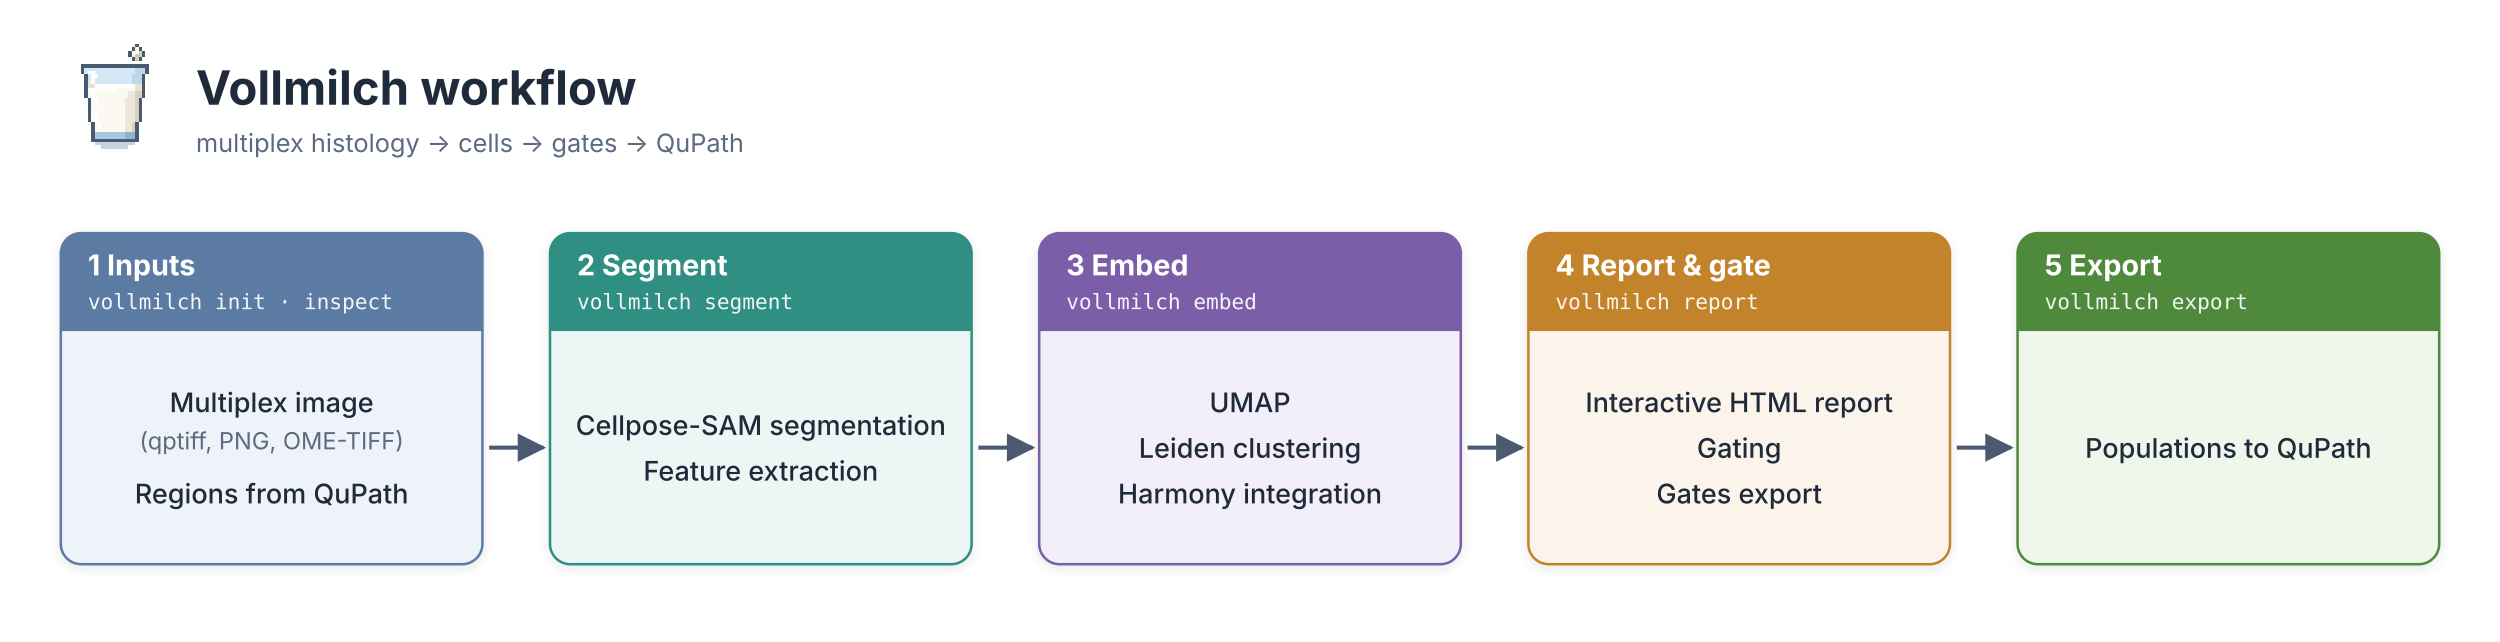
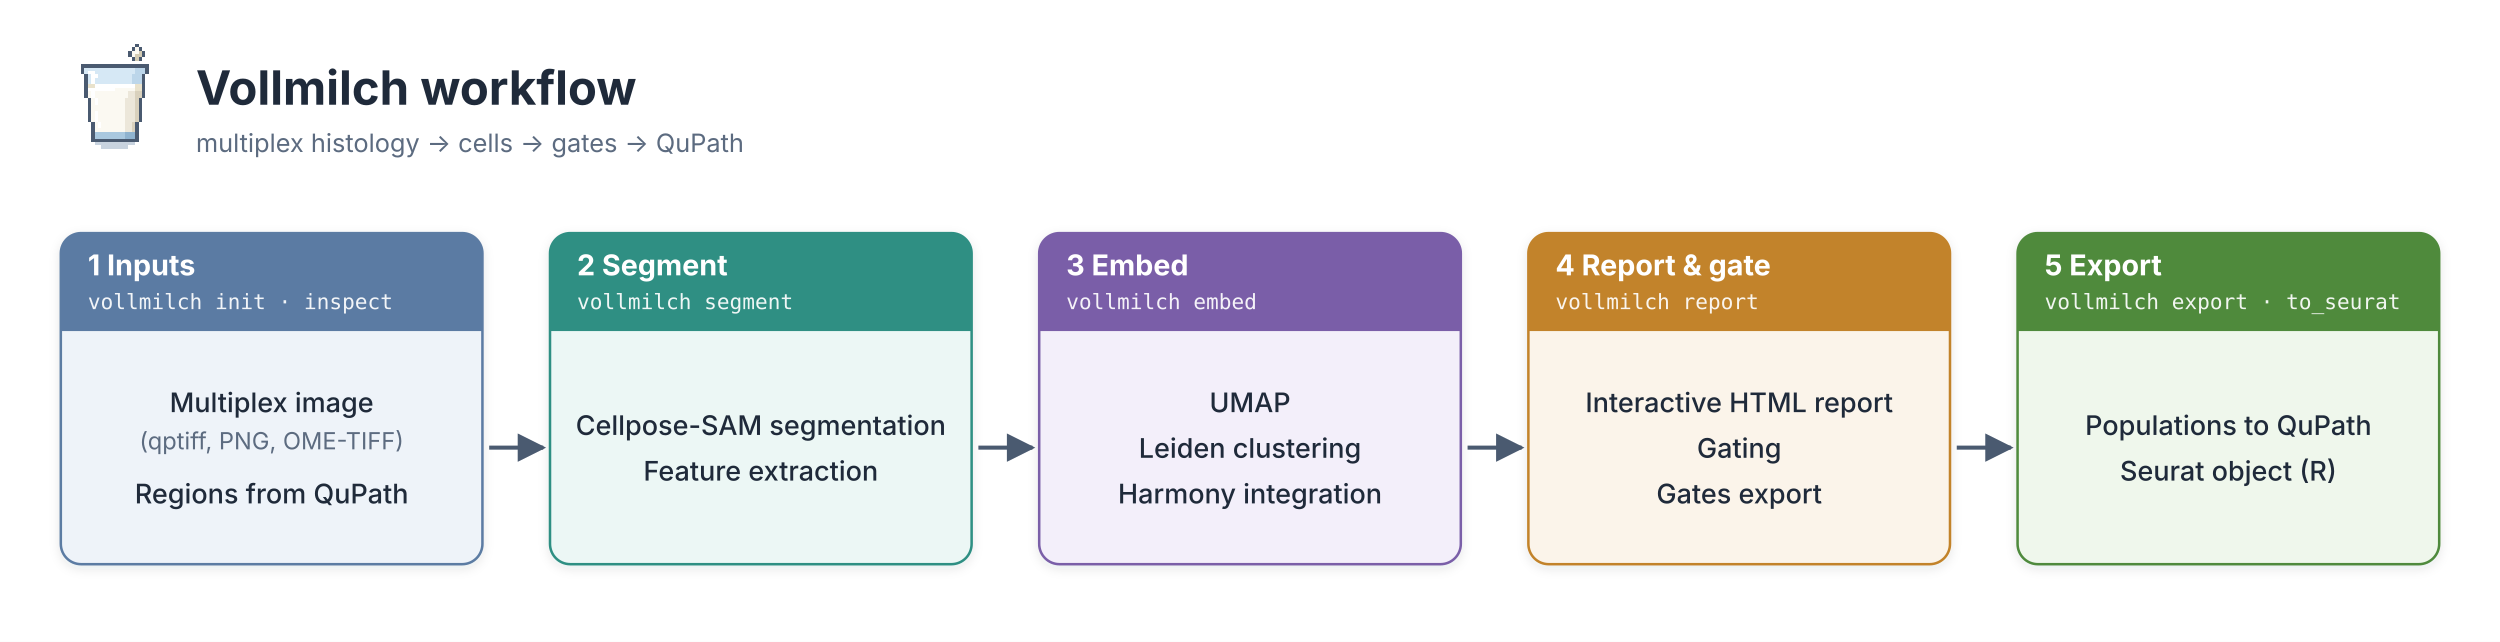
<svg xmlns="http://www.w3.org/2000/svg" viewBox="0 0 1480 380" width="1480" height="380">
  <defs>
    <marker id="arr" viewBox="0 0 10 10" refX="9" refY="5" markerWidth="7" markerHeight="7" orient="auto">
      <path d="M0,0 L10,5 L0,10 z" fill="#4a5a70" />
    </marker>
    <filter id="sh" x="-5%" y="-5%" width="110%" height="120%">
      <feDropShadow dx="0" dy="2" stdDeviation="3" flood-color="#1f2a3a" flood-opacity="0.10" />
    </filter>
  </defs>
  <rect width="1480" height="380" fill="#ffffff" />
  <g transform="translate(36,26) scale(2)" shape-rendering="crispEdges">
    <rect x="22" y="0" width="1" height="1" fill="#4a5a70" />
    <rect x="21" y="1" width="1" height="1" fill="#4a5a70" />
    <rect x="22" y="1" width="1" height="1" fill="#fbf9f2" />
    <rect x="23" y="1" width="1" height="1" fill="#4a5a70" />
    <rect x="20" y="2" width="1" height="1" fill="#4a5a70" />
    <rect x="21" y="2" width="2" height="1" fill="#fbf9f2" />
    <rect x="23" y="2" width="1" height="1" fill="#d3cbb3" />
    <rect x="24" y="2" width="1" height="1" fill="#4a5a70" />
    <rect x="20" y="3" width="1" height="1" fill="#4a5a70" />
    <rect x="21" y="3" width="1" height="1" fill="#fbf9f2" />
    <rect x="22" y="3" width="2" height="1" fill="#d3cbb3" />
    <rect x="24" y="3" width="1" height="1" fill="#4a5a70" />
    <rect x="21" y="4" width="1" height="1" fill="#4a5a70" />
    <rect x="22" y="4" width="1" height="1" fill="#d3cbb3" />
    <rect x="23" y="4" width="1" height="1" fill="#4a5a70" />
    <rect x="6" y="6" width="20" height="1" fill="#4a5a70" />
    <rect x="6" y="7" width="1" height="1" fill="#4a5a70" />
    <rect x="7" y="7" width="15" height="1" fill="#d6e8f5" />
    <rect x="22" y="7" width="3" height="1" fill="#bcd6ea" />
    <rect x="25" y="7" width="1" height="1" fill="#4a5a70" />
    <rect x="6" y="8" width="1" height="1" fill="#4a5a70" />
    <rect x="7" y="8" width="1" height="1" fill="#d6e8f5" />
    <rect x="8" y="8" width="2" height="1" fill="#ffffff" />
    <rect x="10" y="8" width="12" height="1" fill="#d6e8f5" />
    <rect x="22" y="8" width="3" height="1" fill="#bcd6ea" />
    <rect x="25" y="8" width="1" height="1" fill="#4a5a70" />
    <rect x="7" y="9" width="1" height="1" fill="#4a5a70" />
    <rect x="8" y="9" width="1" height="1" fill="#d6e8f5" />
    <rect x="9" y="9" width="2" height="1" fill="#ffffff" />
    <rect x="11" y="9" width="10" height="1" fill="#d6e8f5" />
    <rect x="21" y="9" width="3" height="1" fill="#bcd6ea" />
    <rect x="24" y="9" width="1" height="1" fill="#4a5a70" />
    <rect x="7" y="10" width="1" height="1" fill="#4a5a70" />
    <rect x="8" y="10" width="1" height="1" fill="#d6e8f5" />
    <rect x="9" y="10" width="1" height="1" fill="#ffffff" />
    <rect x="10" y="10" width="11" height="1" fill="#d6e8f5" />
    <rect x="21" y="10" width="3" height="1" fill="#bcd6ea" />
    <rect x="24" y="10" width="1" height="1" fill="#4a5a70" />
    <rect x="7" y="11" width="1" height="1" fill="#4a5a70" />
    <rect x="8" y="11" width="1" height="1" fill="#d6e8f5" />
    <rect x="9" y="11" width="1" height="1" fill="#ffffff" />
    <rect x="10" y="11" width="11" height="1" fill="#d6e8f5" />
    <rect x="21" y="11" width="3" height="1" fill="#bcd6ea" />
    <rect x="24" y="11" width="1" height="1" fill="#4a5a70" />
    <rect x="7" y="12" width="1" height="1" fill="#4a5a70" />
    <rect x="8" y="12" width="2" height="1" fill="#e9e2cc" />
    <rect x="10" y="12" width="12" height="1" fill="#ffffff" />
    <rect x="22" y="12" width="2" height="1" fill="#e9e2cc" />
    <rect x="24" y="12" width="1" height="1" fill="#4a5a70" />
    <rect x="7" y="13" width="1" height="1" fill="#4a5a70" />
    <rect x="8" y="13" width="8" height="1" fill="#ffffff" />
    <rect x="16" y="13" width="6" height="1" fill="#fbf9f2" />
    <rect x="22" y="13" width="2" height="1" fill="#e9e2cc" />
    <rect x="24" y="13" width="1" height="1" fill="#4a5a70" />
    <rect x="7" y="14" width="1" height="1" fill="#4a5a70" />
    <rect x="8" y="14" width="1" height="1" fill="#fbf9f2" />
    <rect x="9" y="14" width="1" height="1" fill="#ffffff" />
    <rect x="10" y="14" width="10" height="1" fill="#fbf9f2" />
    <rect x="20" y="14" width="2" height="1" fill="#ece7da" />
    <rect x="22" y="14" width="2" height="1" fill="#d9d1bd" />
    <rect x="24" y="14" width="1" height="1" fill="#4a5a70" />
    <rect x="7" y="15" width="1" height="1" fill="#4a5a70" />
    <rect x="8" y="15" width="1" height="1" fill="#fbf9f2" />
    <rect x="9" y="15" width="1" height="1" fill="#ffffff" />
    <rect x="10" y="15" width="10" height="1" fill="#fbf9f2" />
    <rect x="20" y="15" width="2" height="1" fill="#ece7da" />
    <rect x="22" y="15" width="2" height="1" fill="#d9d1bd" />
    <rect x="24" y="15" width="1" height="1" fill="#4a5a70" />
    <rect x="8" y="16" width="1" height="1" fill="#4a5a70" />
    <rect x="9" y="16" width="1" height="1" fill="#fbf9f2" />
    <rect x="10" y="16" width="1" height="1" fill="#ffffff" />
    <rect x="11" y="16" width="8" height="1" fill="#fbf9f2" />
    <rect x="19" y="16" width="3" height="1" fill="#ece7da" />
    <rect x="22" y="16" width="1" height="1" fill="#d9d1bd" />
    <rect x="23" y="16" width="1" height="1" fill="#4a5a70" />
    <rect x="8" y="17" width="1" height="1" fill="#4a5a70" />
    <rect x="9" y="17" width="1" height="1" fill="#fbf9f2" />
    <rect x="10" y="17" width="1" height="1" fill="#ffffff" />
    <rect x="11" y="17" width="8" height="1" fill="#fbf9f2" />
    <rect x="19" y="17" width="3" height="1" fill="#ece7da" />
    <rect x="22" y="17" width="1" height="1" fill="#d9d1bd" />
    <rect x="23" y="17" width="1" height="1" fill="#4a5a70" />
    <rect x="8" y="18" width="1" height="1" fill="#4a5a70" />
    <rect x="9" y="18" width="10" height="1" fill="#fbf9f2" />
    <rect x="19" y="18" width="3" height="1" fill="#ece7da" />
    <rect x="22" y="18" width="1" height="1" fill="#d9d1bd" />
    <rect x="23" y="18" width="1" height="1" fill="#4a5a70" />
    <rect x="8" y="19" width="1" height="1" fill="#4a5a70" />
    <rect x="9" y="19" width="10" height="1" fill="#fbf9f2" />
    <rect x="19" y="19" width="3" height="1" fill="#ece7da" />
    <rect x="22" y="19" width="1" height="1" fill="#d9d1bd" />
    <rect x="23" y="19" width="1" height="1" fill="#4a5a70" />
    <rect x="8" y="20" width="1" height="1" fill="#4a5a70" />
    <rect x="9" y="20" width="1" height="1" fill="#fbf9f2" />
    <rect x="10" y="20" width="1" height="1" fill="#ffffff" />
    <rect x="11" y="20" width="8" height="1" fill="#fbf9f2" />
    <rect x="19" y="20" width="3" height="1" fill="#ece7da" />
    <rect x="22" y="20" width="1" height="1" fill="#d9d1bd" />
    <rect x="23" y="20" width="1" height="1" fill="#4a5a70" />
    <rect x="8" y="21" width="1" height="1" fill="#4a5a70" />
    <rect x="9" y="21" width="1" height="1" fill="#fbf9f2" />
    <rect x="10" y="21" width="1" height="1" fill="#ffffff" />
    <rect x="11" y="21" width="8" height="1" fill="#fbf9f2" />
    <rect x="19" y="21" width="3" height="1" fill="#ece7da" />
    <rect x="22" y="21" width="1" height="1" fill="#d9d1bd" />
    <rect x="23" y="21" width="1" height="1" fill="#4a5a70" />
    <rect x="8" y="22" width="1" height="1" fill="#4a5a70" />
    <rect x="9" y="22" width="1" height="1" fill="#fbf9f2" />
    <rect x="10" y="22" width="1" height="1" fill="#ffffff" />
    <rect x="11" y="22" width="8" height="1" fill="#fbf9f2" />
    <rect x="19" y="22" width="3" height="1" fill="#ece7da" />
    <rect x="22" y="22" width="1" height="1" fill="#d9d1bd" />
    <rect x="23" y="22" width="1" height="1" fill="#4a5a70" />
    <rect x="9" y="23" width="1" height="1" fill="#4a5a70" />
    <rect x="10" y="23" width="1" height="1" fill="#fbf9f2" />
    <rect x="11" y="23" width="1" height="1" fill="#ffffff" />
    <rect x="12" y="23" width="7" height="1" fill="#fbf9f2" />
    <rect x="19" y="23" width="2" height="1" fill="#ece7da" />
    <rect x="21" y="23" width="1" height="1" fill="#d9d1bd" />
    <rect x="22" y="23" width="1" height="1" fill="#4a5a70" />
    <rect x="9" y="24" width="1" height="1" fill="#4a5a70" />
    <rect x="10" y="24" width="1" height="1" fill="#fbf9f2" />
    <rect x="11" y="24" width="1" height="1" fill="#ffffff" />
    <rect x="12" y="24" width="7" height="1" fill="#fbf9f2" />
    <rect x="19" y="24" width="2" height="1" fill="#ece7da" />
    <rect x="21" y="24" width="1" height="1" fill="#d9d1bd" />
    <rect x="22" y="24" width="1" height="1" fill="#4a5a70" />
    <rect x="9" y="25" width="1" height="1" fill="#4a5a70" />
    <rect x="10" y="25" width="9" height="1" fill="#fbf9f2" />
    <rect x="19" y="25" width="2" height="1" fill="#ece7da" />
    <rect x="21" y="25" width="1" height="1" fill="#d9d1bd" />
    <rect x="22" y="25" width="1" height="1" fill="#4a5a70" />
    <rect x="9" y="26" width="1" height="1" fill="#4a5a70" />
    <rect x="10" y="26" width="9" height="1" fill="#a9c8df" />
    <rect x="19" y="26" width="3" height="1" fill="#8fb3cf" />
    <rect x="22" y="26" width="1" height="1" fill="#4a5a70" />
    <rect x="9" y="27" width="1" height="1" fill="#4a5a70" />
    <rect x="10" y="27" width="9" height="1" fill="#a9c8df" />
    <rect x="19" y="27" width="3" height="1" fill="#8fb3cf" />
    <rect x="22" y="27" width="1" height="1" fill="#4a5a70" />
    <rect x="9" y="28" width="14" height="1" fill="#4a5a70" />
    <rect x="10" y="29" width="12" height="1" fill="#c8d3df" />
    <rect x="12" y="30" width="8" height="1" fill="#c8d3df" />
  </g>
  <text x="116.0" y="62.0" font-size="28" font-weight="700" fill="#1f2a3a" text-anchor="start" font-family="Inter, 'Helvetica Neue', Helvetica, Arial, sans-serif">Vollmilch workflow</text>
  <text x="116.0" y="90.0" font-size="15" font-weight="400" fill="#5c6b80" text-anchor="start" font-family="Inter, 'Helvetica Neue', Helvetica, Arial, sans-serif">multiplex histology → cells → gates → QuPath</text>
  <g filter="url(#sh)">
    <rect x="36.0" y="138" width="249.6" height="196" rx="12" fill="#eef3f9" stroke="#5b7ba3" stroke-width="1.5" />
  </g>
  <path d="M36.0,150 a12,12 0 0 1 12,-12 h225.6 a12,12 0 0 1 12,12 v46 h-249.6 z" fill="#5b7ba3" />
  <text x="52.0" y="163.0" font-size="17" font-weight="700" fill="#ffffff" text-anchor="start" font-family="Inter, 'Helvetica Neue', Helvetica, Arial, sans-serif">1  Inputs</text>
  <text x="52.0" y="183.0" font-size="12.5" font-weight="500" fill="#ffffff" text-anchor="start" font-family="'JetBrains Mono', Menlo, Consolas, monospace" opacity="0.92">vollmilch init · inspect</text>
  <text x="160.8" y="244.0" font-size="16" font-weight="500" fill="#1f2a3a" text-anchor="middle" font-family="Inter, 'Helvetica Neue', Helvetica, Arial, sans-serif">Multiplex image</text>
  <text x="160.8" y="266.0" font-size="14" font-weight="400" fill="#5c6b80" text-anchor="middle" font-family="Inter, 'Helvetica Neue', Helvetica, Arial, sans-serif">(qptiff, PNG, OME-TIFF)</text>
  <text x="160.8" y="298.0" font-size="16" font-weight="500" fill="#1f2a3a" text-anchor="middle" font-family="Inter, 'Helvetica Neue', Helvetica, Arial, sans-serif">Regions from QuPath</text>
  <line x1="289.6" y1="265.0" x2="321.6" y2="265.0" stroke="#4a5a70" stroke-width="2.4" marker-end="url(#arr)" />
  <g filter="url(#sh)">
    <rect x="325.6" y="138" width="249.6" height="196" rx="12" fill="#ecf7f5" stroke="#2f8f83" stroke-width="1.5" />
  </g>
  <path d="M325.6,150 a12,12 0 0 1 12,-12 h225.6 a12,12 0 0 1 12,12 v46 h-249.6 z" fill="#2f8f83" />
  <text x="341.6" y="163.0" font-size="17" font-weight="700" fill="#ffffff" text-anchor="start" font-family="Inter, 'Helvetica Neue', Helvetica, Arial, sans-serif">2  Segment</text>
  <text x="341.6" y="183.0" font-size="12.5" font-weight="500" fill="#ffffff" text-anchor="start" font-family="'JetBrains Mono', Menlo, Consolas, monospace" opacity="0.92">vollmilch segment</text>
  <text x="450.4" y="257.5" font-size="16" font-weight="500" fill="#1f2a3a" text-anchor="middle" font-family="Inter, 'Helvetica Neue', Helvetica, Arial, sans-serif">Cellpose-SAM segmentation</text>
  <text x="450.4" y="284.5" font-size="16" font-weight="500" fill="#1f2a3a" text-anchor="middle" font-family="Inter, 'Helvetica Neue', Helvetica, Arial, sans-serif">Feature extraction</text>
  <line x1="579.2" y1="265.0" x2="611.2" y2="265.0" stroke="#4a5a70" stroke-width="2.4" marker-end="url(#arr)" />
  <g filter="url(#sh)">
    <rect x="615.2" y="138" width="249.6" height="196" rx="12" fill="#f3effa" stroke="#7a5ea8" stroke-width="1.5" />
  </g>
  <path d="M615.2,150 a12,12 0 0 1 12,-12 h225.6 a12,12 0 0 1 12,12 v46 h-249.6 z" fill="#7a5ea8" />
  <text x="631.2" y="163.0" font-size="17" font-weight="700" fill="#ffffff" text-anchor="start" font-family="Inter, 'Helvetica Neue', Helvetica, Arial, sans-serif">3  Embed</text>
  <text x="631.2" y="183.0" font-size="12.5" font-weight="500" fill="#ffffff" text-anchor="start" font-family="'JetBrains Mono', Menlo, Consolas, monospace" opacity="0.92">vollmilch embed</text>
  <text x="740.0" y="244.0" font-size="16" font-weight="500" fill="#1f2a3a" text-anchor="middle" font-family="Inter, 'Helvetica Neue', Helvetica, Arial, sans-serif">UMAP</text>
  <text x="740.0" y="271.0" font-size="16" font-weight="500" fill="#1f2a3a" text-anchor="middle" font-family="Inter, 'Helvetica Neue', Helvetica, Arial, sans-serif">Leiden clustering</text>
  <text x="740.0" y="298.0" font-size="16" font-weight="500" fill="#1f2a3a" text-anchor="middle" font-family="Inter, 'Helvetica Neue', Helvetica, Arial, sans-serif">Harmony integration</text>
  <line x1="868.8" y1="265.0" x2="900.8" y2="265.0" stroke="#4a5a70" stroke-width="2.4" marker-end="url(#arr)" />
  <g filter="url(#sh)">
    <rect x="904.8" y="138" width="249.6" height="196" rx="12" fill="#fbf4ea" stroke="#c2832b" stroke-width="1.5" />
  </g>
  <path d="M904.8,150 a12,12 0 0 1 12,-12 h225.6 a12,12 0 0 1 12,12 v46 h-249.6 z" fill="#c2832b" />
  <text x="920.8" y="163.0" font-size="17" font-weight="700" fill="#ffffff" text-anchor="start" font-family="Inter, 'Helvetica Neue', Helvetica, Arial, sans-serif">4  Report &amp; gate</text>
  <text x="920.8" y="183.0" font-size="12.5" font-weight="500" fill="#ffffff" text-anchor="start" font-family="'JetBrains Mono', Menlo, Consolas, monospace" opacity="0.92">vollmilch report</text>
  <text x="1029.6" y="244.0" font-size="16" font-weight="500" fill="#1f2a3a" text-anchor="middle" font-family="Inter, 'Helvetica Neue', Helvetica, Arial, sans-serif">Interactive HTML report</text>
  <text x="1029.6" y="271.0" font-size="16" font-weight="500" fill="#1f2a3a" text-anchor="middle" font-family="Inter, 'Helvetica Neue', Helvetica, Arial, sans-serif">Gating</text>
  <text x="1029.6" y="298.0" font-size="16" font-weight="500" fill="#1f2a3a" text-anchor="middle" font-family="Inter, 'Helvetica Neue', Helvetica, Arial, sans-serif">Gates export</text>
  <line x1="1158.4" y1="265.0" x2="1190.4" y2="265.0" stroke="#4a5a70" stroke-width="2.4" marker-end="url(#arr)" />
  <g filter="url(#sh)">
    <rect x="1194.4" y="138" width="249.6" height="196" rx="12" fill="#eff7ec" stroke="#4f8a3c" stroke-width="1.5" />
  </g>
  <path d="M1194.4,150 a12,12 0 0 1 12,-12 h225.6 a12,12 0 0 1 12,12 v46 h-249.6 z" fill="#4f8a3c" />
  <text x="1210.4" y="163.0" font-size="17" font-weight="700" fill="#ffffff" text-anchor="start" font-family="Inter, 'Helvetica Neue', Helvetica, Arial, sans-serif">5  Export</text>
-   <text x="1210.4" y="183.0" font-size="12.5" font-weight="500" fill="#ffffff" text-anchor="start" font-family="'JetBrains Mono', Menlo, Consolas, monospace" opacity="0.92">vollmilch export</text>
-   <text x="1319.2" y="271.0" font-size="16" font-weight="500" fill="#1f2a3a" text-anchor="middle" font-family="Inter, 'Helvetica Neue', Helvetica, Arial, sans-serif">Populations to QuPath</text>
+   <text x="1210.4" y="183.0" font-size="12.5" font-weight="500" fill="#ffffff" text-anchor="start" font-family="'JetBrains Mono', Menlo, Consolas, monospace" opacity="0.92">vollmilch export · to_seurat</text>
+   <text x="1319.2" y="257.5" font-size="16" font-weight="500" fill="#1f2a3a" text-anchor="middle" font-family="Inter, 'Helvetica Neue', Helvetica, Arial, sans-serif">Populations to QuPath</text>
+   <text x="1319.2" y="284.5" font-size="16" font-weight="500" fill="#1f2a3a" text-anchor="middle" font-family="Inter, 'Helvetica Neue', Helvetica, Arial, sans-serif">Seurat object (R)</text>
</svg>
